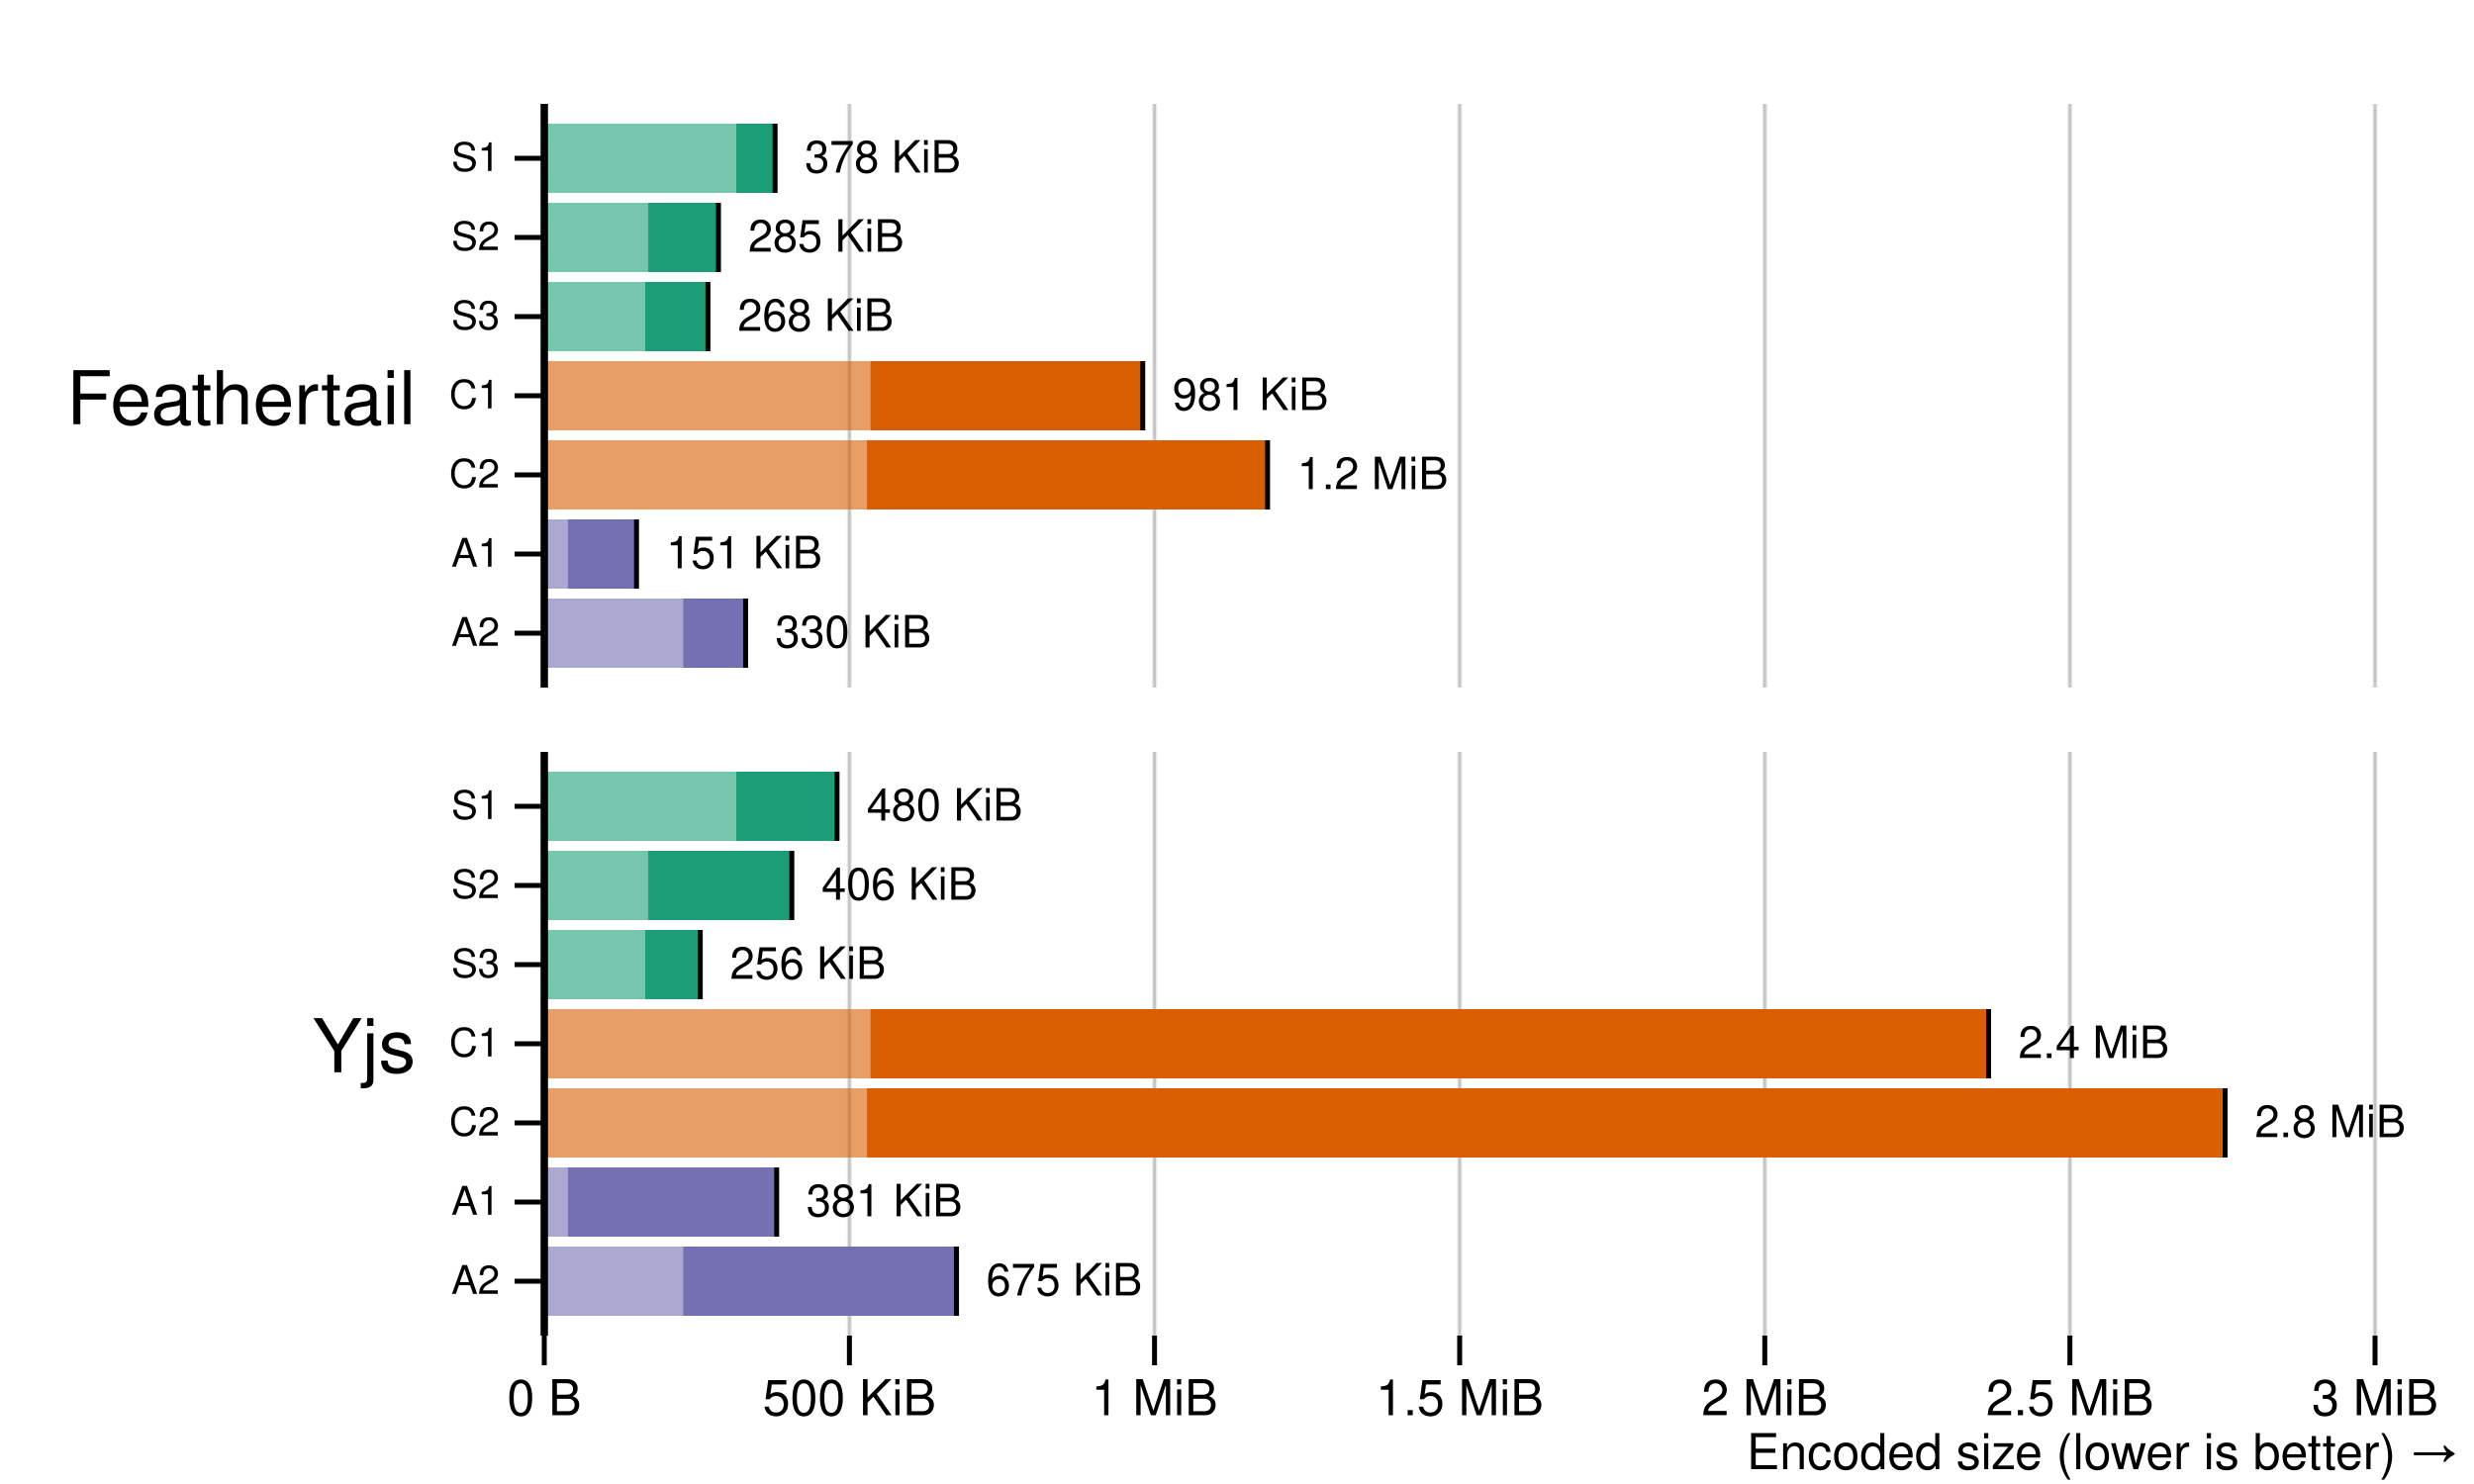
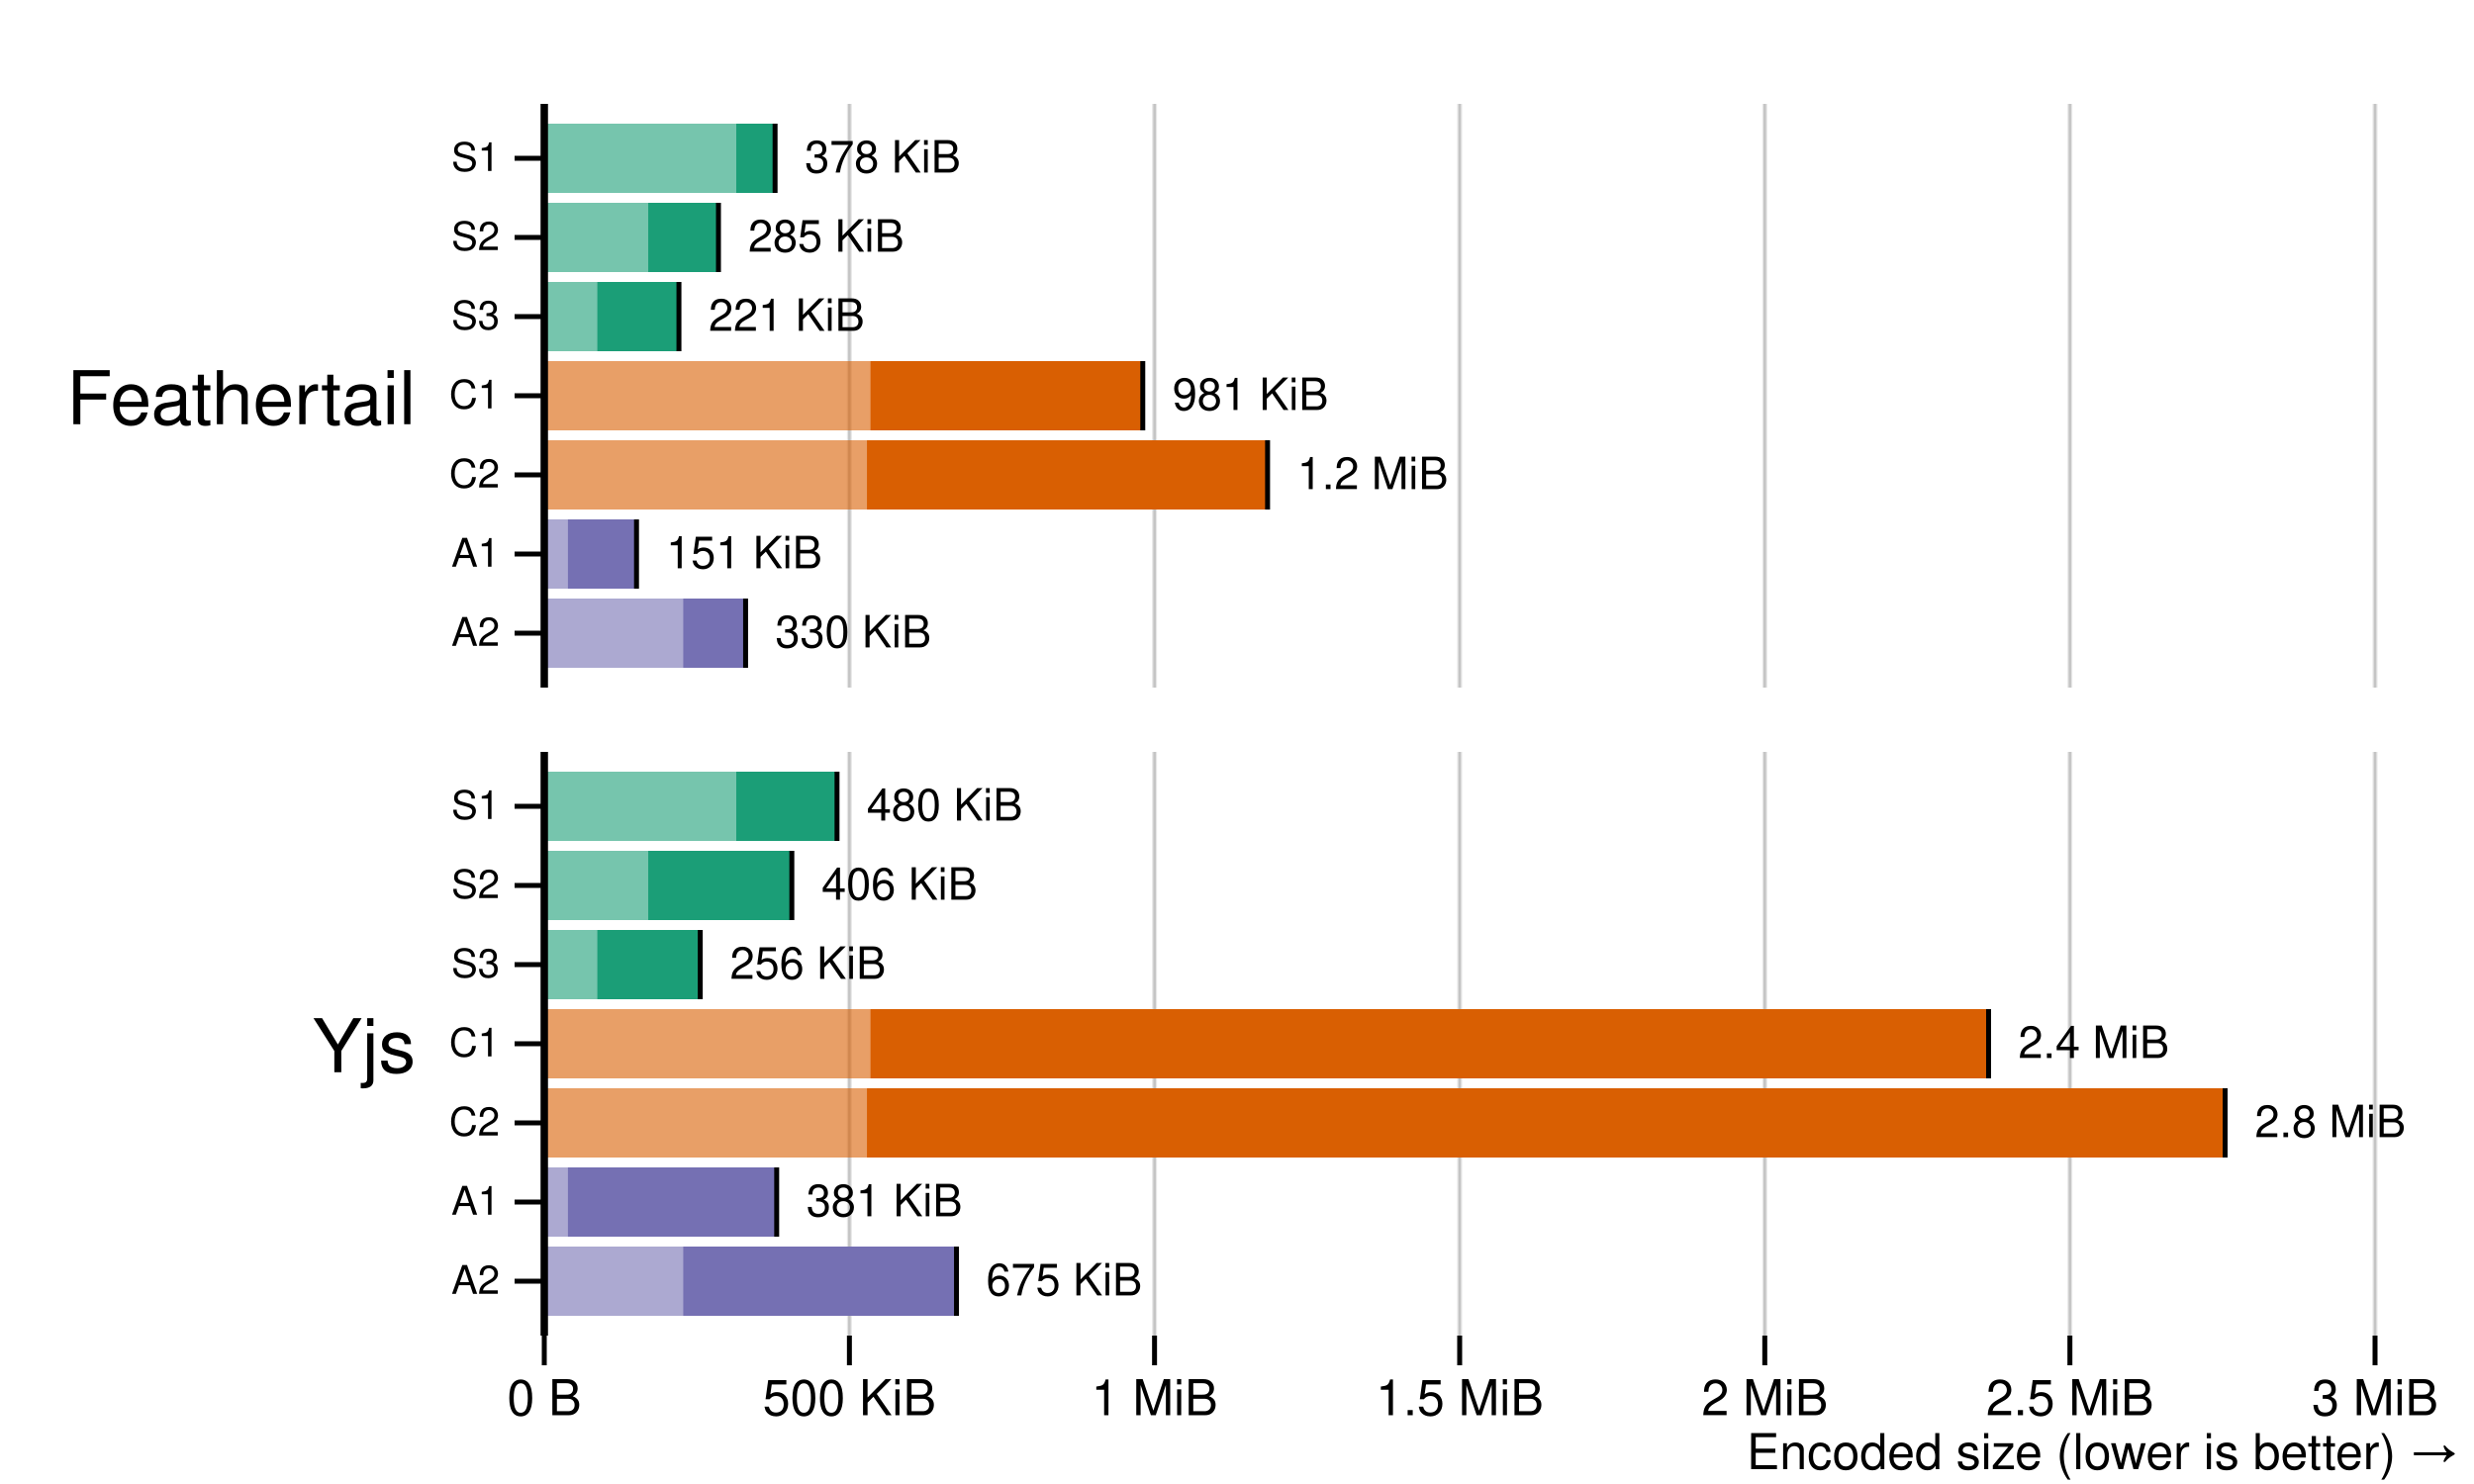
<svg xmlns="http://www.w3.org/2000/svg" class="plot-d6a7b5" fill="currentColor" font-family="system-ui, sans-serif" font-size="10" text-anchor="middle" width="500" height="300" viewBox="0 0 500 300" style="background: white; font-family: Helvetica Neue, Helvetica, Arial, sans-serif;" version="1.1">
  <style>:where(.plot-d6a7b5) {
  --plot-background: white;
  display: block;
  height: auto;
  height: intrinsic;
  max-width: 100%;
}
:where(.plot-d6a7b5 text),
:where(.plot-d6a7b5 tspan) {
  white-space: pre;
}</style>
  <g aria-label="x-grid" aria-hidden="true">
    <g stroke="currentColor" stroke-opacity="0.1" transform="translate(0,1)">
      <line x1="110" x2="110" y1="20" y2="138" />
      <line x1="171.667" x2="171.667" y1="20" y2="138" />
      <line x1="233.333" x2="233.333" y1="20" y2="138" />
      <line x1="295" x2="295" y1="20" y2="138" />
      <line x1="356.667" x2="356.667" y1="20" y2="138" />
      <line x1="418.333" x2="418.333" y1="20" y2="138" />
      <line x1="480" x2="480" y1="20" y2="138" />
    </g>
    <g stroke="currentColor" stroke-opacity="0.1" transform="translate(0,132)">
      <line x1="110" x2="110" y1="20" y2="138" />
      <line x1="171.667" x2="171.667" y1="20" y2="138" />
      <line x1="233.333" x2="233.333" y1="20" y2="138" />
      <line x1="295" x2="295" y1="20" y2="138" />
      <line x1="356.667" x2="356.667" y1="20" y2="138" />
      <line x1="418.333" x2="418.333" y1="20" y2="138" />
      <line x1="480" x2="480" y1="20" y2="138" />
    </g>
  </g>
  <g aria-label="x-axis tick" aria-hidden="true">
    <g fill="none" stroke="currentColor" transform="translate(0,132)">
      <path transform="translate(110,138)" d="M0,0L0,6" />
      <path transform="translate(171.6667,138)" d="M0,0L0,6" />
      <path transform="translate(233.3333,138)" d="M0,0L0,6" />
      <path transform="translate(295,138)" d="M0,0L0,6" />
      <path transform="translate(356.6667,138)" d="M0,0L0,6" />
      <path transform="translate(418.3333,138)" d="M0,0L0,6" />
      <path transform="translate(480,138)" d="M0,0L0,6" />
    </g>
  </g>
  <g aria-label="x-axis tick label" transform="translate(0,9)">
    <g font-variant="tabular-nums" transform="translate(0,132)">
      <text y="0.71em" transform="translate(110,138)">0 B</text>
      <text y="0.71em" transform="translate(171.6667,138)">500 KiB</text>
      <text y="0.71em" transform="translate(233.3333,138)">1 MiB</text>
      <text y="0.71em" transform="translate(295,138)">1.5 MiB</text>
      <text y="0.71em" transform="translate(356.6667,138)">2 MiB</text>
      <text y="0.71em" transform="translate(418.3333,138)">2.5 MiB</text>
      <text y="0.71em" transform="translate(480,138)">3 MiB</text>
    </g>
  </g>
  <g aria-label="x-axis label" text-anchor="end" transform="translate(17,27)">
    <text transform="translate(480,270)">Encoded size (lower is better) →</text>
  </g>
  <g aria-label="x-grid" aria-hidden="true">
    <g stroke="currentColor" stroke-width="0.5" stroke-opacity="0.15" transform="translate(0,1)">
      <line x1="110" x2="110" y1="20" y2="138" />
      <line x1="171.667" x2="171.667" y1="20" y2="138" />
      <line x1="233.333" x2="233.333" y1="20" y2="138" />
      <line x1="295" x2="295" y1="20" y2="138" />
      <line x1="356.667" x2="356.667" y1="20" y2="138" />
      <line x1="418.333" x2="418.333" y1="20" y2="138" />
      <line x1="480" x2="480" y1="20" y2="138" />
    </g>
    <g stroke="currentColor" stroke-width="0.5" stroke-opacity="0.15" transform="translate(0,132)">
      <line x1="110" x2="110" y1="20" y2="138" />
      <line x1="171.667" x2="171.667" y1="20" y2="138" />
      <line x1="233.333" x2="233.333" y1="20" y2="138" />
      <line x1="295" x2="295" y1="20" y2="138" />
      <line x1="356.667" x2="356.667" y1="20" y2="138" />
      <line x1="418.333" x2="418.333" y1="20" y2="138" />
      <line x1="480" x2="480" y1="20" y2="138" />
    </g>
  </g>
  <g aria-label="y-axis tick" aria-hidden="true" transform="translate(0,7)">
    <g fill="none" stroke="currentColor" transform="translate(0,1)">
      <path transform="translate(110,24)" d="M0,0L-6,0" />
      <path transform="translate(110,40)" d="M0,0L-6,0" />
      <path transform="translate(110,56)" d="M0,0L-6,0" />
      <path transform="translate(110,72)" d="M0,0L-6,0" />
      <path transform="translate(110,88)" d="M0,0L-6,0" />
      <path transform="translate(110,104)" d="M0,0L-6,0" />
      <path transform="translate(110,120)" d="M0,0L-6,0" />
    </g>
    <g fill="none" stroke="currentColor" transform="translate(0,132)">
      <path transform="translate(110,24)" d="M0,0L-6,0" />
      <path transform="translate(110,40)" d="M0,0L-6,0" />
      <path transform="translate(110,56)" d="M0,0L-6,0" />
      <path transform="translate(110,72)" d="M0,0L-6,0" />
      <path transform="translate(110,88)" d="M0,0L-6,0" />
      <path transform="translate(110,104)" d="M0,0L-6,0" />
      <path transform="translate(110,120)" d="M0,0L-6,0" />
    </g>
  </g>
  <g aria-label="y-axis tick label" transform="translate(-9,7)">
    <g text-anchor="end" font-size="8" transform="translate(0,1)">
      <text y="0.32em" transform="translate(110,24)">S1</text>
      <text y="0.32em" transform="translate(110,40)">S2</text>
      <text y="0.32em" transform="translate(110,56)">S3</text>
      <text y="0.32em" transform="translate(110,72)">C1</text>
      <text y="0.32em" transform="translate(110,88)">C2</text>
      <text y="0.32em" transform="translate(110,104)">A1</text>
      <text y="0.32em" transform="translate(110,120)">A2</text>
    </g>
    <g text-anchor="end" font-size="8" transform="translate(0,132)">
      <text y="0.32em" transform="translate(110,24)">S1</text>
      <text y="0.32em" transform="translate(110,40)">S2</text>
      <text y="0.32em" transform="translate(110,56)">S3</text>
      <text y="0.32em" transform="translate(110,72)">C1</text>
      <text y="0.32em" transform="translate(110,88)">C2</text>
      <text y="0.32em" transform="translate(110,104)">A1</text>
      <text y="0.32em" transform="translate(110,120)">A2</text>
    </g>
  </g>
  <g aria-label="bar">
    <g transform="translate(0,1)">
      <rect x="110" width="38.795" y="24" height="14" fill="#1b9e77" fill-opacity="0.6" />
      <rect x="110" width="21.005" y="40" height="14" fill="#1b9e77" fill-opacity="0.6" />
-       <rect x="110" width="20.366" y="56" height="14" fill="#1b9e77" fill-opacity="0.6" />
+       <rect x="110" width="10.661" y="56" height="14" fill="#1b9e77" fill-opacity="0.6" />
      <rect x="110" width="65.866" y="72" height="14" fill="#d95f02" fill-opacity="0.6" />
      <rect x="110" width="65.206" y="88" height="14" fill="#d95f02" fill-opacity="0.6" />
      <rect x="110" width="4.704" y="104" height="14" fill="#7570b3" fill-opacity="0.6" />
      <rect x="110" width="28.04" y="120" height="14" fill="#7570b3" fill-opacity="0.6" />
      <rect x="148.795" width="7.849" y="24" height="14" fill="#1b9e77" fill-opacity="1" />
      <rect x="131.005" width="14.198" y="40" height="14" fill="#1b9e77" fill-opacity="1" />
-       <rect x="130.366" width="12.709" y="56" height="14" fill="#1b9e77" fill-opacity="1" />
+       <rect x="120.661" width="16.553" y="56" height="14" fill="#1b9e77" fill-opacity="1" />
      <rect x="175.866" width="55.091" y="72" height="14" fill="#d95f02" fill-opacity="1" />
      <rect x="175.206" width="80.97" y="88" height="14" fill="#d95f02" fill-opacity="1" />
      <rect x="114.704" width="13.936" y="104" height="14" fill="#7570b3" fill-opacity="1" />
      <rect x="138.04" width="12.647" y="120" height="14" fill="#7570b3" fill-opacity="1" />
    </g>
    <g transform="translate(0,132)">
      <rect x="110" width="38.795" y="24" height="14" fill="#1b9e77" fill-opacity="0.6" />
      <rect x="110" width="21.005" y="40" height="14" fill="#1b9e77" fill-opacity="0.6" />
-       <rect x="110" width="20.366" y="56" height="14" fill="#1b9e77" fill-opacity="0.6" />
+       <rect x="110" width="10.661" y="56" height="14" fill="#1b9e77" fill-opacity="0.6" />
      <rect x="110" width="65.866" y="72" height="14" fill="#d95f02" fill-opacity="0.6" />
      <rect x="110" width="65.206" y="88" height="14" fill="#d95f02" fill-opacity="0.6" />
      <rect x="110" width="4.704" y="104" height="14" fill="#7570b3" fill-opacity="0.6" />
      <rect x="110" width="28.04" y="120" height="14" fill="#7570b3" fill-opacity="0.6" />
      <rect x="148.795" width="20.37" y="24" height="14" fill="#1b9e77" fill-opacity="1" />
      <rect x="131.005" width="29.025" y="40" height="14" fill="#1b9e77" fill-opacity="1" />
-       <rect x="130.366" width="11.156" y="56" height="14" fill="#1b9e77" fill-opacity="1" />
+       <rect x="120.661" width="20.861" y="56" height="14" fill="#1b9e77" fill-opacity="1" />
      <rect x="175.866" width="226.031" y="72" height="14" fill="#d95f02" fill-opacity="1" />
      <rect x="175.206" width="274.493" y="88" height="14" fill="#d95f02" fill-opacity="1" />
      <rect x="114.704" width="42.265" y="104" height="14" fill="#7570b3" fill-opacity="1" />
      <rect x="138.04" width="55.269" y="120" height="14" fill="#7570b3" fill-opacity="1" />
    </g>
  </g>
  <g aria-label="fy-axis tick label" transform="translate(-26,0)">
    <g text-anchor="end" font-size="15px" transform="translate(0,1)">
      <text y="0.384em" transform="translate(110,79)">Feathertail</text>
    </g>
    <g text-anchor="end" font-size="15px" transform="translate(0,132)">
      <text y="0.384em" transform="translate(110,79)">Yjs</text>
    </g>
  </g>
  <g aria-label="tick">
    <g stroke="currentColor" transform="translate(0,1)">
      <line x1="156.644" x2="156.644" y1="24" y2="38" />
      <line x1="145.203" x2="145.203" y1="40" y2="54" />
-       <line x1="143.075" x2="143.075" y1="56" y2="70" />
+       <line x1="137.214" x2="137.214" y1="56" y2="70" />
      <line x1="230.957" x2="230.957" y1="72" y2="86" />
      <line x1="256.177" x2="256.177" y1="88" y2="102" />
      <line x1="128.641" x2="128.641" y1="104" y2="118" />
      <line x1="150.687" x2="150.687" y1="120" y2="134" />
    </g>
    <g stroke="currentColor" transform="translate(0,132)">
      <line x1="169.165" x2="169.165" y1="24" y2="38" />
      <line x1="160.03" x2="160.03" y1="40" y2="54" />
      <line x1="141.522" x2="141.522" y1="56" y2="70" />
      <line x1="401.897" x2="401.897" y1="72" y2="86" />
      <line x1="449.699" x2="449.699" y1="88" y2="102" />
      <line x1="156.97" x2="156.97" y1="104" y2="118" />
      <line x1="193.309" x2="193.309" y1="120" y2="134" />
    </g>
  </g>
  <g aria-label="text" transform="translate(6,7)">
    <g fill="black" text-anchor="start" font-size="9" transform="translate(0,1)">
      <text y="0.32em" transform="translate(156.6442,24)">378 KiB</text>
      <text y="0.32em" transform="translate(145.2029,40)">285 KiB</text>
-       <text y="0.32em" transform="translate(143.0753,56)">268 KiB</text>
+       <text y="0.32em" transform="translate(137.2137,56)">221 KiB</text>
      <text y="0.32em" transform="translate(230.9569,72)">981 KiB</text>
      <text y="0.32em" transform="translate(256.1766,88)">1.2 MiB</text>
      <text y="0.32em" transform="translate(128.6406,104)">151 KiB</text>
      <text y="0.32em" transform="translate(150.6867,120)">330 KiB</text>
    </g>
    <g fill="black" text-anchor="start" font-size="9" transform="translate(0,132)">
      <text y="0.32em" transform="translate(169.165,24)">480 KiB</text>
      <text y="0.32em" transform="translate(160.0299,40)">406 KiB</text>
      <text y="0.32em" transform="translate(141.522,56)">256 KiB</text>
      <text y="0.32em" transform="translate(401.8968,72)">2.4 MiB</text>
      <text y="0.32em" transform="translate(449.6993,88)">2.8 MiB</text>
      <text y="0.32em" transform="translate(156.9697,104)">381 KiB</text>
      <text y="0.32em" transform="translate(193.309,120)">675 KiB</text>
    </g>
  </g>
  <g aria-label="rule">
    <g stroke="currentColor" stroke-width="1.5" transform="translate(0,1)">
      <line x1="110" x2="110" y1="20" y2="138" />
    </g>
    <g stroke="currentColor" stroke-width="1.5" transform="translate(0,132)">
      <line x1="110" x2="110" y1="20" y2="138" />
    </g>
  </g>
</svg>
